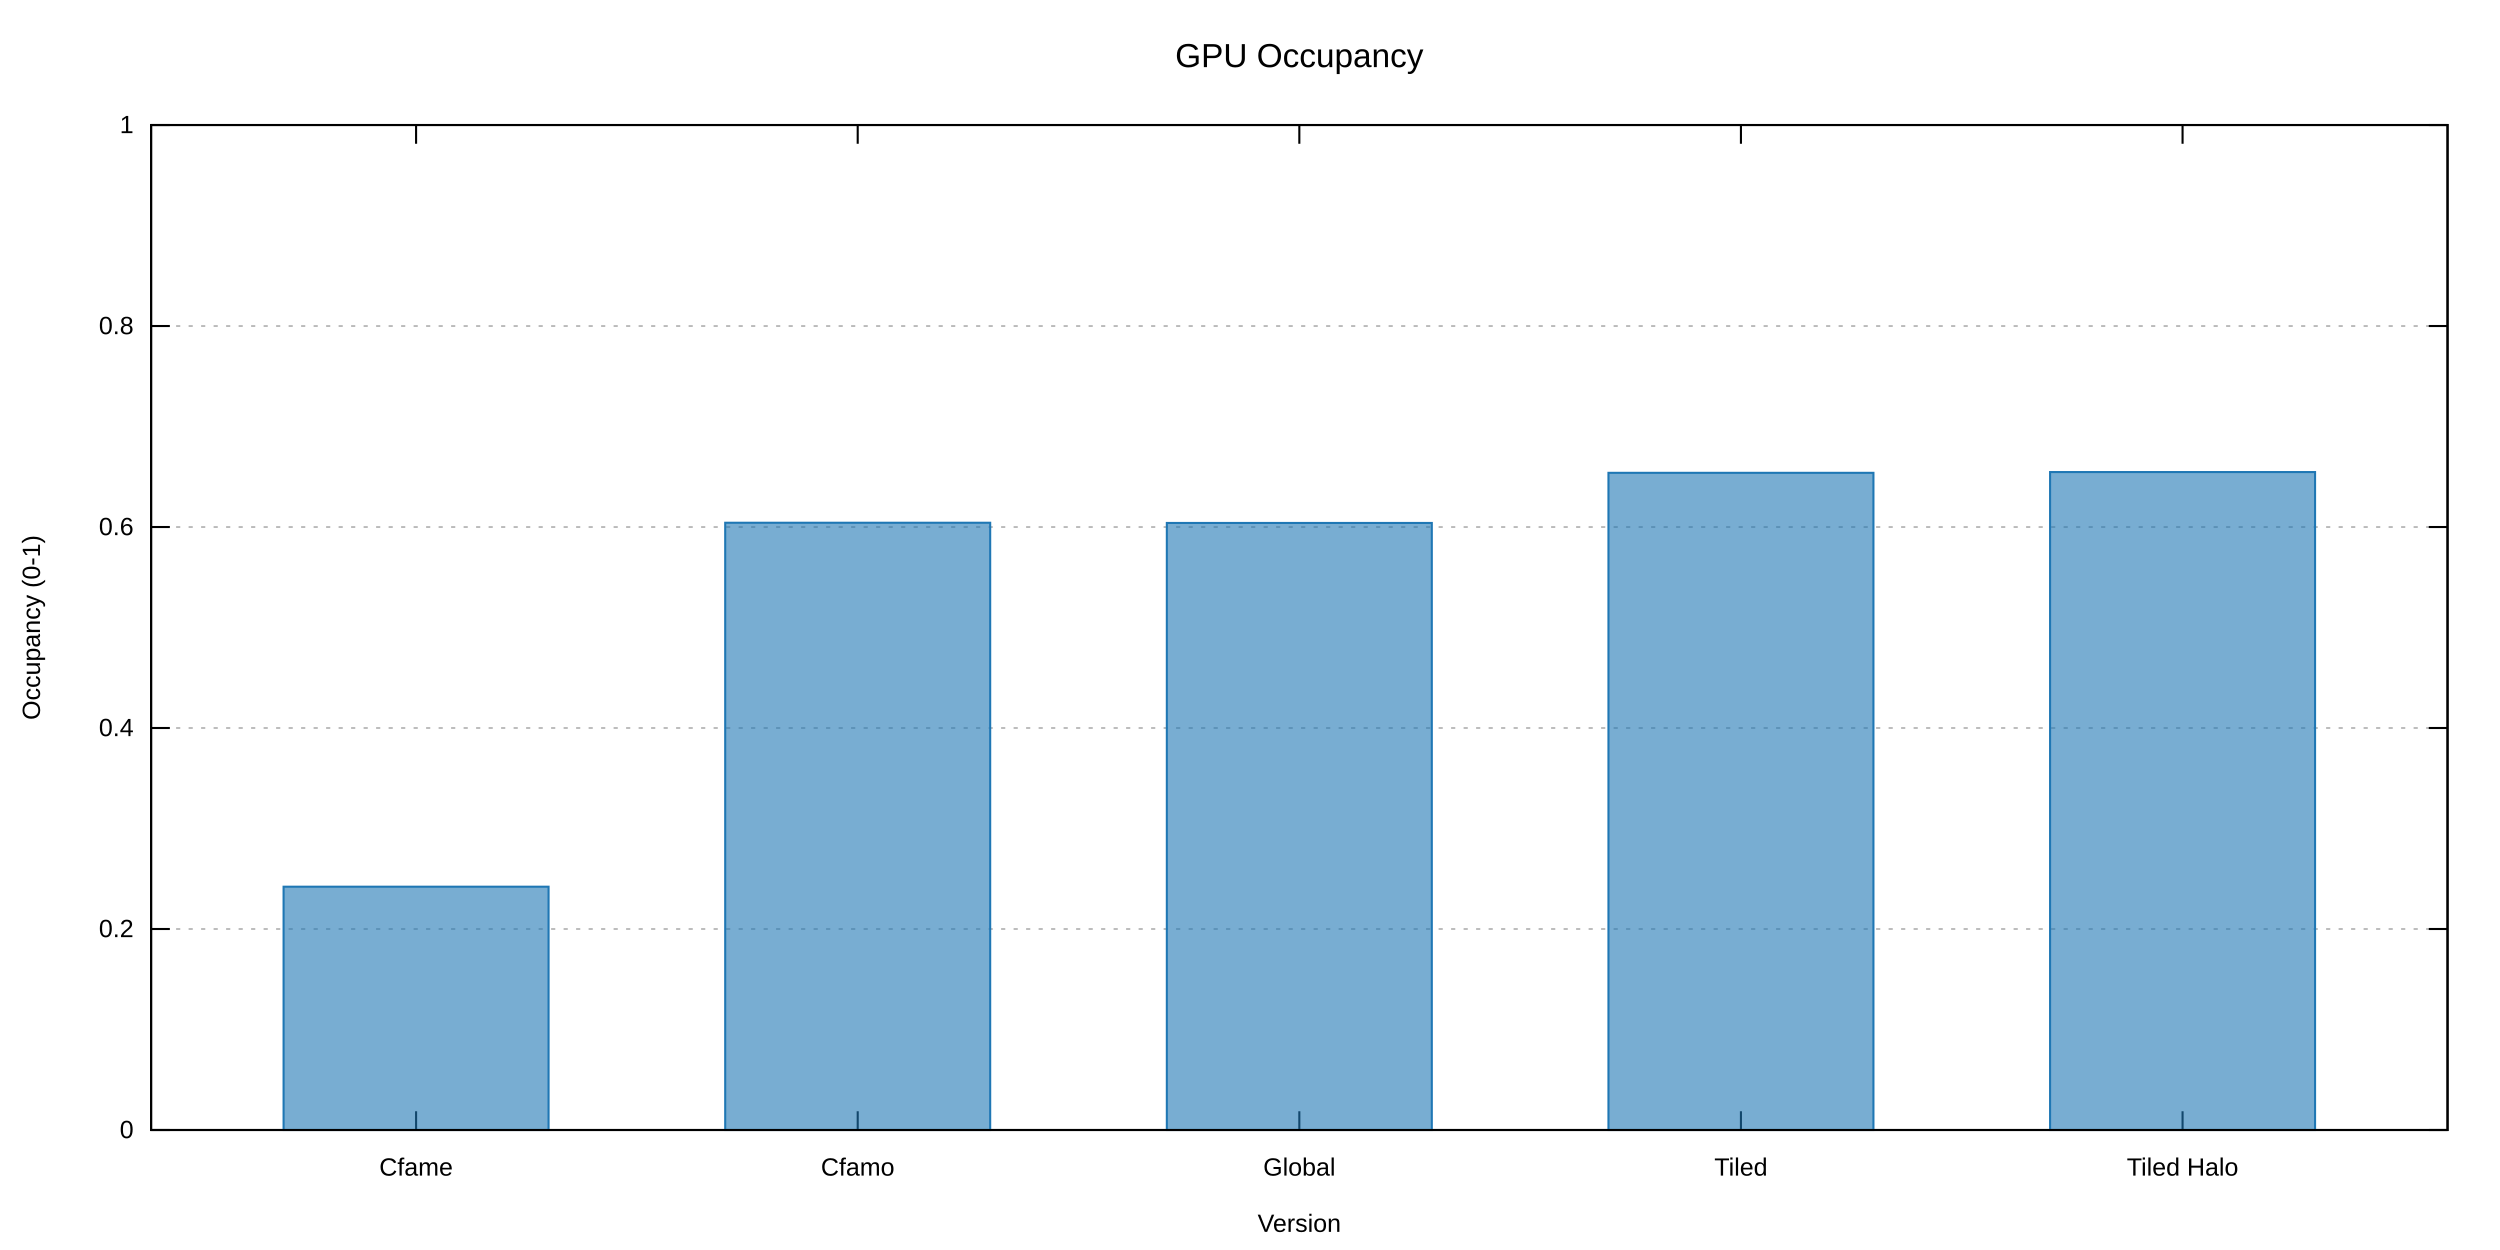
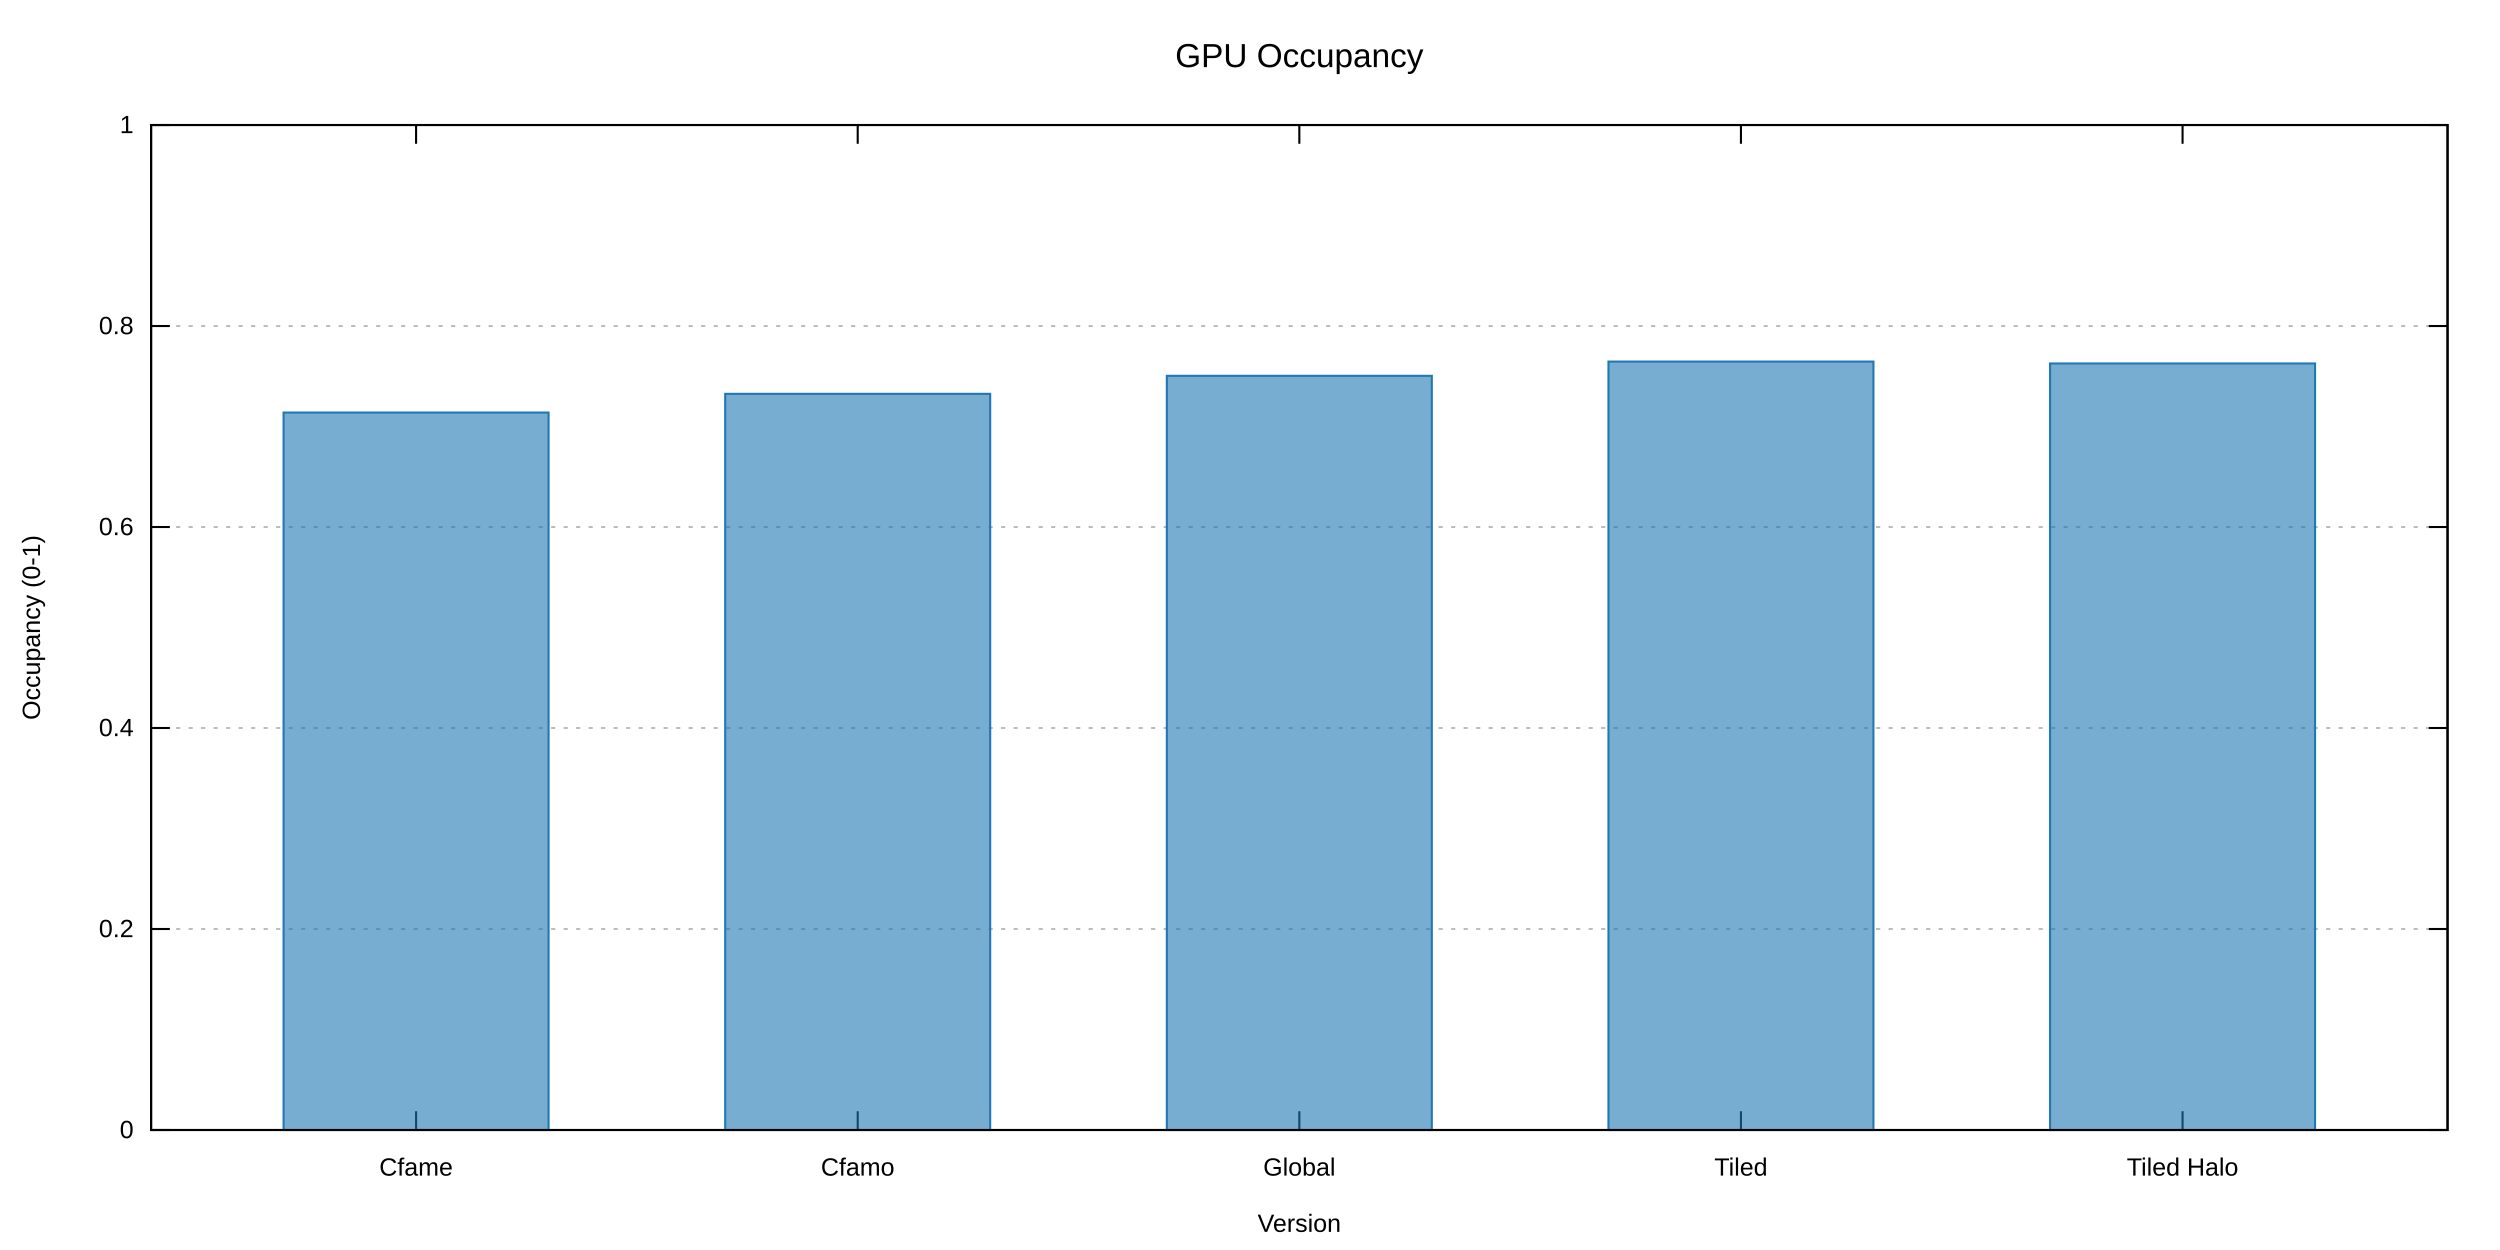
<svg xmlns="http://www.w3.org/2000/svg" xmlns:xlink="http://www.w3.org/1999/xlink" width="1200" height="600" viewBox="0 0 1200 600">
  <g id="gnuplot_canvas">
    <rect x="0" y="0" width="1200" height="600" fill="none" />
    <defs>
      <circle id="gpDot" r="0.5" stroke-width="0.5" stroke="currentColor" />
      <path id="gpPt0" stroke-width="0.222" stroke="currentColor" d="M-1,0 h2 M0,-1 v2" />
      <path id="gpPt1" stroke-width="0.222" stroke="currentColor" d="M-1,-1 L1,1 M1,-1 L-1,1" />
      <path id="gpPt2" stroke-width="0.222" stroke="currentColor" d="M-1,0 L1,0 M0,-1 L0,1 M-1,-1 L1,1 M-1,1 L1,-1" />
      <rect id="gpPt3" stroke-width="0.222" stroke="currentColor" x="-1" y="-1" width="2" height="2" />
      <rect id="gpPt4" stroke-width="0.222" stroke="currentColor" fill="currentColor" x="-1" y="-1" width="2" height="2" />
      <circle id="gpPt5" stroke-width="0.222" stroke="currentColor" cx="0" cy="0" r="1" />
      <use xlink:href="#gpPt5" id="gpPt6" fill="currentColor" stroke="none" />
      <path id="gpPt7" stroke-width="0.222" stroke="currentColor" d="M0,-1.33 L-1.33,0.67 L1.33,0.67 z" />
      <use xlink:href="#gpPt7" id="gpPt8" fill="currentColor" stroke="none" />
      <use xlink:href="#gpPt7" id="gpPt9" stroke="currentColor" transform="rotate(180)" />
      <use xlink:href="#gpPt9" id="gpPt10" fill="currentColor" stroke="none" />
      <use xlink:href="#gpPt3" id="gpPt11" stroke="currentColor" transform="rotate(45)" />
      <use xlink:href="#gpPt11" id="gpPt12" fill="currentColor" stroke="none" />
      <path id="gpPt13" stroke-width="0.222" stroke="currentColor" d="M0,1.330 L1.265,0.411 L0.782,-1.067 L-0.782,-1.076 L-1.265,0.411 z" />
      <use xlink:href="#gpPt13" id="gpPt14" fill="currentColor" stroke="none" />
      <filter id="textbox" filterUnits="objectBoundingBox" x="0" y="0" height="1" width="1">
        <feFlood flood-color="white" flood-opacity="1" result="bgnd" />
        <feComposite in="SourceGraphic" in2="bgnd" operator="atop" />
      </filter>
      <filter id="greybox" filterUnits="objectBoundingBox" x="0" y="0" height="1" width="1">
        <feFlood flood-color="lightgrey" flood-opacity="1" result="grey" />
        <feComposite in="SourceGraphic" in2="grey" operator="atop" />
      </filter>
    </defs>
    <g fill="none" color="white" stroke="currentColor" stroke-width="1.00" stroke-linecap="butt" stroke-linejoin="miter">
</g>
    <g fill="none" color="black" stroke="currentColor" stroke-width="1.00" stroke-linecap="butt" stroke-linejoin="miter">
</g>
    <g fill="none" color="black" stroke="black" stroke-width="0.50" stroke-linecap="butt" stroke-linejoin="miter">
</g>
    <g fill="none" color="gray" stroke="currentColor" stroke-width="0.50" stroke-linecap="butt" stroke-linejoin="miter">
      <path stroke="gray" stroke-dasharray="2,4" class="gridline" d="M72.53,542.40 L1174.82,542.40  " />
    </g>
    <g fill="none" color="gray" stroke="gray" stroke-width="1.00" stroke-linecap="butt" stroke-linejoin="miter">
</g>
    <g fill="none" color="black" stroke="currentColor" stroke-width="1.00" stroke-linecap="butt" stroke-linejoin="miter">
      <path stroke="black" d="M72.53,542.40 L81.53,542.40 M1174.82,542.40 L1165.82,542.40  " />
      <g transform="translate(64.14,546.30)" stroke="none" fill="black" font-family="Arial" font-size="12.00" text-anchor="end">
        <text>
          <tspan font-family="Arial"> 0</tspan>
        </text>
      </g>
    </g>
    <g fill="none" color="black" stroke="currentColor" stroke-width="1.00" stroke-linecap="butt" stroke-linejoin="miter">
</g>
    <g fill="none" color="black" stroke="black" stroke-width="0.50" stroke-linecap="butt" stroke-linejoin="miter">
</g>
    <g fill="none" color="gray" stroke="currentColor" stroke-width="0.50" stroke-linecap="butt" stroke-linejoin="miter">
      <path stroke="gray" stroke-dasharray="2,4" class="gridline" d="M72.53,445.92 L1174.82,445.92  " />
    </g>
    <g fill="none" color="gray" stroke="gray" stroke-width="1.00" stroke-linecap="butt" stroke-linejoin="miter">
</g>
    <g fill="none" color="black" stroke="currentColor" stroke-width="1.00" stroke-linecap="butt" stroke-linejoin="miter">
      <path stroke="black" d="M72.53,445.92 L81.53,445.92 M1174.82,445.92 L1165.82,445.92  " />
      <g transform="translate(64.14,449.82)" stroke="none" fill="black" font-family="Arial" font-size="12.00" text-anchor="end">
        <text>
          <tspan font-family="Arial"> 0.2</tspan>
        </text>
      </g>
    </g>
    <g fill="none" color="black" stroke="currentColor" stroke-width="1.00" stroke-linecap="butt" stroke-linejoin="miter">
</g>
    <g fill="none" color="black" stroke="black" stroke-width="0.50" stroke-linecap="butt" stroke-linejoin="miter">
</g>
    <g fill="none" color="gray" stroke="currentColor" stroke-width="0.50" stroke-linecap="butt" stroke-linejoin="miter">
      <path stroke="gray" stroke-dasharray="2,4" class="gridline" d="M72.53,349.44 L1174.82,349.44  " />
    </g>
    <g fill="none" color="gray" stroke="gray" stroke-width="1.00" stroke-linecap="butt" stroke-linejoin="miter">
</g>
    <g fill="none" color="black" stroke="currentColor" stroke-width="1.00" stroke-linecap="butt" stroke-linejoin="miter">
      <path stroke="black" d="M72.53,349.44 L81.53,349.44 M1174.82,349.44 L1165.82,349.44  " />
      <g transform="translate(64.14,353.34)" stroke="none" fill="black" font-family="Arial" font-size="12.00" text-anchor="end">
        <text>
          <tspan font-family="Arial"> 0.4</tspan>
        </text>
      </g>
    </g>
    <g fill="none" color="black" stroke="currentColor" stroke-width="1.00" stroke-linecap="butt" stroke-linejoin="miter">
</g>
    <g fill="none" color="black" stroke="black" stroke-width="0.50" stroke-linecap="butt" stroke-linejoin="miter">
</g>
    <g fill="none" color="gray" stroke="currentColor" stroke-width="0.50" stroke-linecap="butt" stroke-linejoin="miter">
      <path stroke="gray" stroke-dasharray="2,4" class="gridline" d="M72.53,252.97 L1174.82,252.97  " />
    </g>
    <g fill="none" color="gray" stroke="gray" stroke-width="1.00" stroke-linecap="butt" stroke-linejoin="miter">
</g>
    <g fill="none" color="black" stroke="currentColor" stroke-width="1.00" stroke-linecap="butt" stroke-linejoin="miter">
      <path stroke="black" d="M72.53,252.97 L81.53,252.97 M1174.82,252.97 L1165.82,252.97  " />
      <g transform="translate(64.14,256.87)" stroke="none" fill="black" font-family="Arial" font-size="12.00" text-anchor="end">
        <text>
          <tspan font-family="Arial"> 0.6</tspan>
        </text>
      </g>
    </g>
    <g fill="none" color="black" stroke="currentColor" stroke-width="1.00" stroke-linecap="butt" stroke-linejoin="miter">
</g>
    <g fill="none" color="black" stroke="black" stroke-width="0.50" stroke-linecap="butt" stroke-linejoin="miter">
</g>
    <g fill="none" color="gray" stroke="currentColor" stroke-width="0.50" stroke-linecap="butt" stroke-linejoin="miter">
      <path stroke="gray" stroke-dasharray="2,4" class="gridline" d="M72.53,156.49 L1174.82,156.49  " />
    </g>
    <g fill="none" color="gray" stroke="gray" stroke-width="1.00" stroke-linecap="butt" stroke-linejoin="miter">
</g>
    <g fill="none" color="black" stroke="currentColor" stroke-width="1.00" stroke-linecap="butt" stroke-linejoin="miter">
      <path stroke="black" d="M72.53,156.49 L81.53,156.49 M1174.82,156.49 L1165.82,156.49  " />
      <g transform="translate(64.14,160.39)" stroke="none" fill="black" font-family="Arial" font-size="12.00" text-anchor="end">
        <text>
          <tspan font-family="Arial"> 0.8</tspan>
        </text>
      </g>
    </g>
    <g fill="none" color="black" stroke="currentColor" stroke-width="1.00" stroke-linecap="butt" stroke-linejoin="miter">
</g>
    <g fill="none" color="black" stroke="black" stroke-width="0.50" stroke-linecap="butt" stroke-linejoin="miter">
</g>
    <g fill="none" color="gray" stroke="currentColor" stroke-width="0.50" stroke-linecap="butt" stroke-linejoin="miter">
      <path stroke="gray" stroke-dasharray="2,4" class="gridline" d="M72.53,60.01 L1174.82,60.01  " />
    </g>
    <g fill="none" color="gray" stroke="gray" stroke-width="1.00" stroke-linecap="butt" stroke-linejoin="miter">
</g>
    <g fill="none" color="black" stroke="currentColor" stroke-width="1.00" stroke-linecap="butt" stroke-linejoin="miter">
      <path stroke="black" d="M72.53,60.01 L81.53,60.01 M1174.82,60.01 L1165.82,60.01  " />
      <g transform="translate(64.14,63.91)" stroke="none" fill="black" font-family="Arial" font-size="12.00" text-anchor="end">
        <text>
          <tspan font-family="Arial"> 1</tspan>
        </text>
      </g>
    </g>
    <g fill="none" color="black" stroke="currentColor" stroke-width="1.00" stroke-linecap="butt" stroke-linejoin="miter">
      <path stroke="black" d="M199.72,542.40 L199.72,533.40 M199.72,60.01 L199.72,69.01  " />
      <g transform="translate(199.72,564.30)" stroke="none" fill="black" font-family="Arial" font-size="12.00" text-anchor="middle">
        <text>
          <tspan font-family="Arial">Cfame</tspan>
        </text>
      </g>
    </g>
    <g fill="none" color="black" stroke="currentColor" stroke-width="1.00" stroke-linecap="butt" stroke-linejoin="miter">
      <path stroke="black" d="M411.70,542.40 L411.70,533.40 M411.70,60.01 L411.70,69.01  " />
      <g transform="translate(411.70,564.30)" stroke="none" fill="black" font-family="Arial" font-size="12.00" text-anchor="middle">
        <text>
          <tspan font-family="Arial">Cfamo</tspan>
        </text>
      </g>
    </g>
    <g fill="none" color="black" stroke="currentColor" stroke-width="1.00" stroke-linecap="butt" stroke-linejoin="miter">
      <path stroke="black" d="M623.68,542.40 L623.68,533.40 M623.68,60.01 L623.68,69.01  " />
      <g transform="translate(623.68,564.30)" stroke="none" fill="black" font-family="Arial" font-size="12.00" text-anchor="middle">
        <text>
          <tspan font-family="Arial">Global</tspan>
        </text>
      </g>
    </g>
    <g fill="none" color="black" stroke="currentColor" stroke-width="1.00" stroke-linecap="butt" stroke-linejoin="miter">
      <path stroke="black" d="M835.65,542.40 L835.65,533.40 M835.65,60.01 L835.65,69.01  " />
      <g transform="translate(835.65,564.30)" stroke="none" fill="black" font-family="Arial" font-size="12.00" text-anchor="middle">
        <text>
          <tspan font-family="Arial">Tiled</tspan>
        </text>
      </g>
    </g>
    <g fill="none" color="black" stroke="currentColor" stroke-width="1.00" stroke-linecap="butt" stroke-linejoin="miter">
      <path stroke="black" d="M1047.63,542.40 L1047.63,533.40 M1047.63,60.01 L1047.63,69.01  " />
      <g transform="translate(1047.63,564.30)" stroke="none" fill="black" font-family="Arial" font-size="12.00" text-anchor="middle">
        <text>
          <tspan font-family="Arial">Tiled Halo</tspan>
        </text>
      </g>
    </g>
    <g fill="none" color="black" stroke="currentColor" stroke-width="1.00" stroke-linecap="butt" stroke-linejoin="miter">
</g>
    <g fill="none" color="black" stroke="currentColor" stroke-width="1.00" stroke-linecap="butt" stroke-linejoin="miter">
      <path stroke="black" d="M72.53,60.01 L72.53,542.40 L1174.82,542.40 L1174.82,60.01 L72.53,60.01 Z  " />
    </g>
    <g fill="none" color="black" stroke="currentColor" stroke-width="1.00" stroke-linecap="butt" stroke-linejoin="miter">
      <g transform="translate(19.18,301.21) rotate(270)" stroke="none" fill="black" font-family="Arial" font-size="12.00" text-anchor="middle">
        <text>
          <tspan font-family="Arial">Occupancy (0-1)</tspan>
        </text>
      </g>
    </g>
    <g fill="none" color="black" stroke="currentColor" stroke-width="1.00" stroke-linecap="butt" stroke-linejoin="miter">
      <g transform="translate(623.67,591.30)" stroke="none" fill="black" font-family="Arial" font-size="12.00" text-anchor="middle">
        <text>
          <tspan font-family="Arial">Version</tspan>
        </text>
      </g>
    </g>
    <g fill="none" color="black" stroke="currentColor" stroke-width="1.00" stroke-linecap="butt" stroke-linejoin="miter">
</g>
    <g id="gnuplot_plot_1">
      <g fill="none" color="black" stroke="currentColor" stroke-width="1.00" stroke-linecap="butt" stroke-linejoin="miter">
        <g stroke="none" shape-rendering="crispEdges">
-           <polygon fill="rgb( 31, 119, 180)" fill-opacity="0.6" points="136.12,542.40 263.32,542.40 263.32,425.61 136.12,425.61 " />
-         </g>
-         <path stroke="rgb( 31, 119, 180)" d="M136.12,542.40 L136.12,425.62 L263.31,425.62 L263.31,542.40 L136.12,542.40 Z  " />
-         <g stroke="none" shape-rendering="crispEdges">
-           <polygon fill="rgb( 31, 119, 180)" fill-opacity="0.6" points="348.10,542.40 475.30,542.40 475.30,250.91 348.10,250.91 " />
-         </g>
-         <path stroke="rgb( 31, 119, 180)" d="M348.10,542.40 L348.10,250.92 L475.29,250.92 L475.29,542.40 L348.10,542.40 Z  " />
-         <g stroke="none" shape-rendering="crispEdges">
-           <polygon fill="rgb( 31, 119, 180)" fill-opacity="0.6" points="560.08,542.40 687.28,542.40 687.28,251.01 560.08,251.01 " />
-         </g>
-         <path stroke="rgb( 31, 119, 180)" d="M560.08,542.40 L560.08,251.02 L687.27,251.02 L687.27,542.40 L560.08,542.40 Z  " />
-         <g stroke="none" shape-rendering="crispEdges">
-           <polygon fill="rgb( 31, 119, 180)" fill-opacity="0.6" points="772.06,542.40 899.26,542.40 899.26,226.95 772.06,226.95 " />
-         </g>
-         <path stroke="rgb( 31, 119, 180)" d="M772.06,542.40 L772.06,226.96 L899.25,226.96 L899.25,542.40 L772.06,542.40 Z  " />
-         <g stroke="none" shape-rendering="crispEdges">
-           <polygon fill="rgb( 31, 119, 180)" fill-opacity="0.6" points="984.04,542.40 1111.24,542.40 1111.24,226.58 984.04,226.58 " />
-         </g>
-         <path stroke="rgb( 31, 119, 180)" d="M984.04,542.40 L984.04,226.59 L1111.23,226.59 L1111.23,542.40 L984.04,542.40 Z  " />
+           <polygon fill="rgb( 31, 119, 180)" fill-opacity="0.6" points="136.12,542.40 263.32,542.40 263.32,198.02 136.12,198.02 " />
+         </g>
+         <path stroke="rgb( 31, 119, 180)" d="M136.12,542.40 L136.12,198.03 L263.31,198.03 L263.31,542.40 L136.12,542.40 Z  " />
+         <g stroke="none" shape-rendering="crispEdges">
+           <polygon fill="rgb( 31, 119, 180)" fill-opacity="0.6" points="348.10,542.40 475.30,542.40 475.30,189.03 348.10,189.03 " />
+         </g>
+         <path stroke="rgb( 31, 119, 180)" d="M348.10,542.40 L348.10,189.04 L475.29,189.04 L475.29,542.40 L348.10,542.40 Z  " />
+         <g stroke="none" shape-rendering="crispEdges">
+           <polygon fill="rgb( 31, 119, 180)" fill-opacity="0.6" points="560.08,542.40 687.28,542.40 687.28,180.38 560.08,180.38 " />
+         </g>
+         <path stroke="rgb( 31, 119, 180)" d="M560.08,542.40 L560.08,180.39 L687.27,180.39 L687.27,542.40 L560.08,542.40 Z  " />
+         <g stroke="none" shape-rendering="crispEdges">
+           <polygon fill="rgb( 31, 119, 180)" fill-opacity="0.6" points="772.06,542.40 899.26,542.40 899.26,173.55 772.06,173.55 " />
+         </g>
+         <path stroke="rgb( 31, 119, 180)" d="M772.06,542.40 L772.06,173.56 L899.25,173.56 L899.25,542.40 L772.06,542.40 Z  " />
+         <g stroke="none" shape-rendering="crispEdges">
+           <polygon fill="rgb( 31, 119, 180)" fill-opacity="0.6" points="984.04,542.40 1111.24,542.40 1111.24,174.46 984.04,174.46 " />
+         </g>
+         <path stroke="rgb( 31, 119, 180)" d="M984.04,542.40 L984.04,174.47 L1111.23,174.47 L1111.23,542.40 L984.04,542.40 Z  " />
      </g>
    </g>
    <g fill="none" color="white" stroke="rgb( 31, 119, 180)" stroke-width="2.00" stroke-linecap="butt" stroke-linejoin="miter">
</g>
    <g fill="none" color="black" stroke="currentColor" stroke-width="2.00" stroke-linecap="butt" stroke-linejoin="miter">
</g>
    <g fill="none" color="black" stroke="black" stroke-width="1.00" stroke-linecap="butt" stroke-linejoin="miter">
</g>
    <g fill="none" color="black" stroke="currentColor" stroke-width="1.00" stroke-linecap="butt" stroke-linejoin="miter">
      <path stroke="black" d="M72.53,60.01 L72.53,542.40 L1174.82,542.40 L1174.82,60.01 L72.53,60.01 Z  " />
    </g>
    <g fill="none" color="black" stroke="currentColor" stroke-width="1.00" stroke-linecap="butt" stroke-linejoin="miter">
      <g transform="translate(623.67,32.21)" stroke="none" fill="black" font-family="Arial" font-size="16.00" text-anchor="middle">
        <text>
          <tspan font-family="Arial">GPU Occupancy</tspan>
        </text>
      </g>
    </g>
    <g fill="none" color="black" stroke="currentColor" stroke-width="1.00" stroke-linecap="butt" stroke-linejoin="miter">
</g>
  </g>
</svg>
